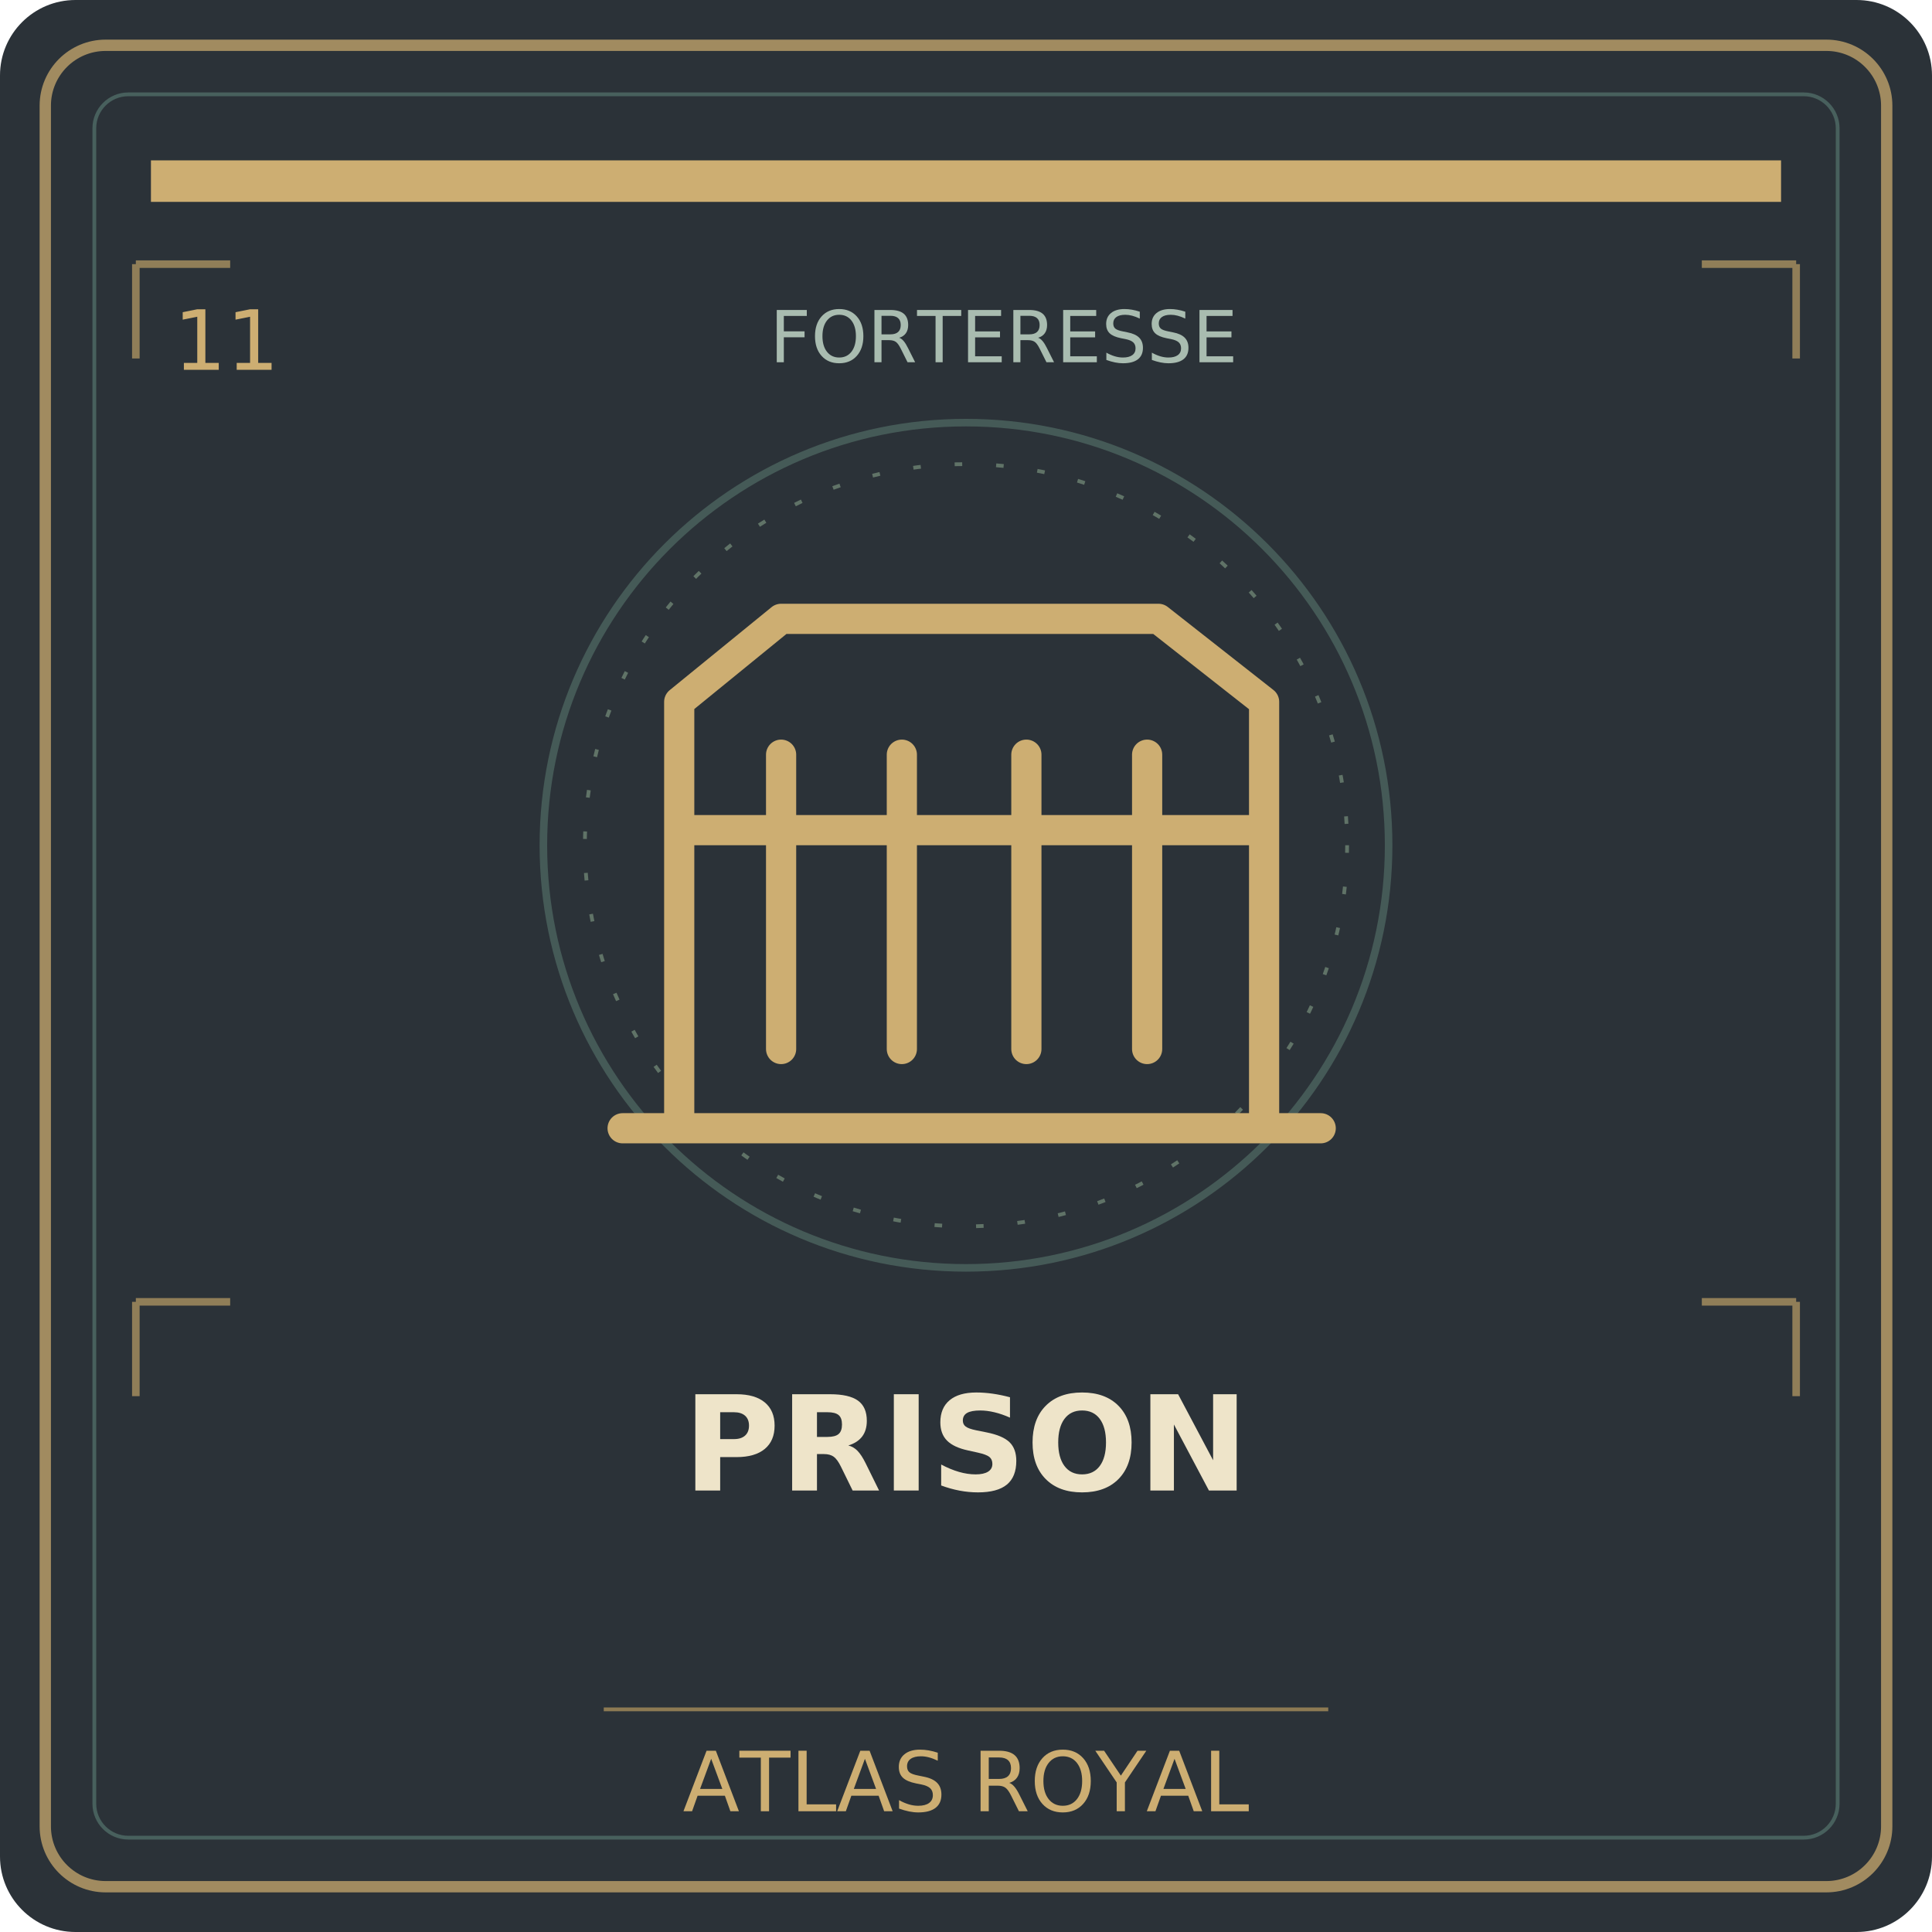
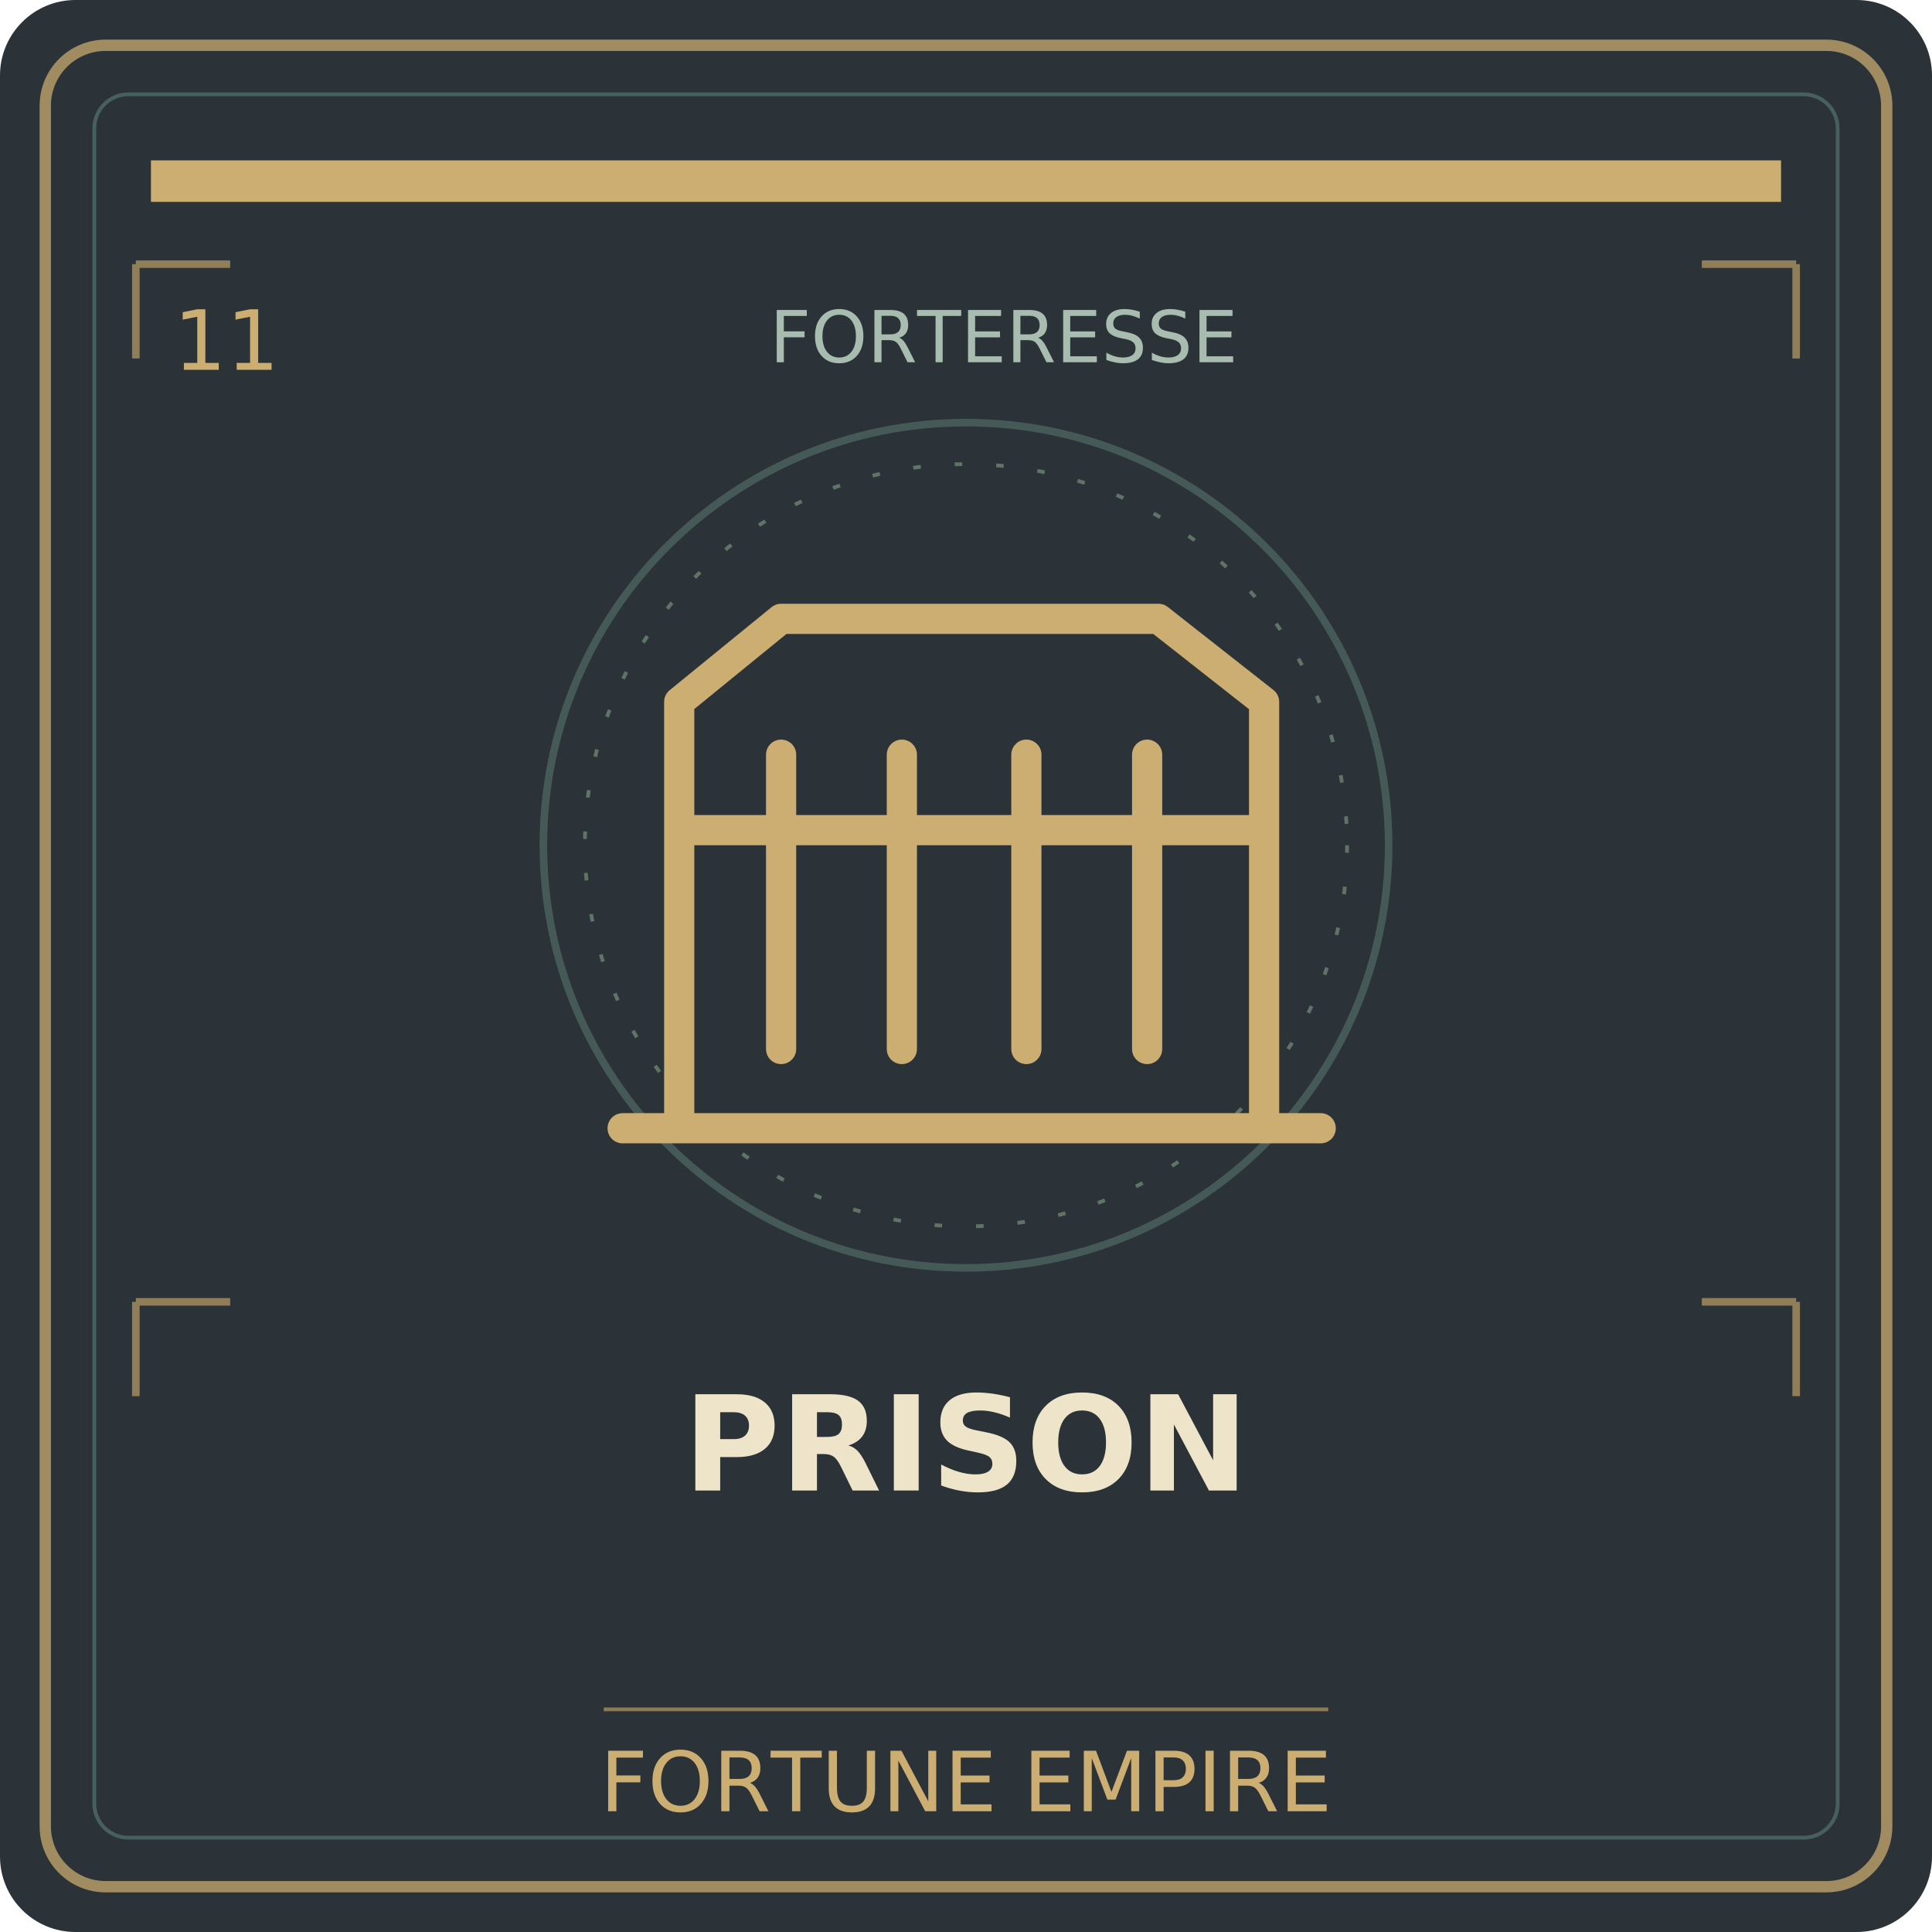
<svg xmlns="http://www.w3.org/2000/svg" width="768" height="768" viewBox="0 0 512 512" font-family="DejaVu Sans, sans-serif">
  <rect width="512" height="512" rx="20" fill="#2b3238" />
  <rect x="12" y="12" width="488" height="488" rx="16" fill="none" stroke="#a18b60" stroke-width="3" />
  <rect x="25" y="25" width="462" height="462" rx="9" fill="none" stroke="#48605d" />
  <path d="M40 48H472" stroke="#CDAE72" stroke-width="11" />
  <path d="M36 70h25m-25 0v25M476 70h-25m25 0v25" stroke="#907e58" stroke-width="2" fill="none" />
  <path d="M36 345h25m-25 0v25M476 345h-25m25 0v25" stroke="#907e58" stroke-width="2" fill="none" />
  <g fill="#CDAE72" aria-label="11" transform="translate(46.00293 98)">
    <path d="M254 170H584V1309L225 1237V1421L582 1493H784V170H1114V0H254Z" transform="translate(0 0) scale(0.01074219 -0.01074219)" />
    <path d="M254 170H584V1309L225 1237V1421L582 1493H784V170H1114V0H254Z" transform="translate(13.99707 0) scale(0.01074219 -0.01074219)" />
  </g>
  <g fill="#a9bcb0" aria-label="FORTERESSE" transform="translate(203.9856 96)">
    <path d="M201 1493H1059V1323H403V883H995V713H403V0H201Z" transform="translate(0 0) scale(0.009277344 -0.009277344)" />
    <path d="M807 1356Q587 1356 457.5 1192.0Q328 1028 328 745Q328 463 457.5 299.0Q587 135 807 135Q1027 135 1155.5 299.0Q1284 463 1284 745Q1284 1028 1155.5 1192.0Q1027 1356 807 1356ZM807 1520Q1121 1520 1309.0 1309.5Q1497 1099 1497 745Q1497 392 1309.0 181.5Q1121 -29 807 -29Q492 -29 303.5 181.0Q115 391 115 745Q115 1099 303.5 1309.5Q492 1520 807 1520Z" transform="translate(10.92871 0) scale(0.009277344 -0.009277344)" />
    <path d="M909 700Q974 678 1035.5 606.0Q1097 534 1159 408L1364 0H1147L956 383Q882 533 812.5 582.0Q743 631 623 631H403V0H201V1493H657Q913 1493 1039.0 1386.0Q1165 1279 1165 1063Q1165 922 1099.5 829.0Q1034 736 909 700ZM403 1327V797H657Q803 797 877.5 864.5Q952 932 952 1063Q952 1194 877.5 1260.5Q803 1327 657 1327Z" transform="translate(25.88379 0) scale(0.009277344 -0.009277344)" />
    <path d="M-6 1493H1257V1323H727V0H524V1323H-6Z" transform="translate(39.08545 0) scale(0.009277344 -0.009277344)" />
    <path d="M201 1493H1145V1323H403V881H1114V711H403V170H1163V0H201Z" transform="translate(50.69141 0) scale(0.009277344 -0.009277344)" />
    <path d="M909 700Q974 678 1035.5 606.0Q1097 534 1159 408L1364 0H1147L956 383Q882 533 812.5 582.0Q743 631 623 631H403V0H201V1493H657Q913 1493 1039.0 1386.0Q1165 1279 1165 1063Q1165 922 1099.5 829.0Q1034 736 909 700ZM403 1327V797H657Q803 797 877.5 864.5Q952 932 952 1063Q952 1194 877.5 1260.5Q803 1327 657 1327Z" transform="translate(62.69629 0) scale(0.009277344 -0.009277344)" />
    <path d="M201 1493H1145V1323H403V881H1114V711H403V170H1163V0H201Z" transform="translate(75.89795 0) scale(0.009277344 -0.009277344)" />
    <path d="M1096 1444V1247Q981 1302 879.0 1329.0Q777 1356 682 1356Q517 1356 427.5 1292.0Q338 1228 338 1110Q338 1011 397.5 960.5Q457 910 623 879L745 854Q971 811 1078.5 702.5Q1186 594 1186 412Q1186 195 1040.5 83.0Q895 -29 614 -29Q508 -29 388.5 -5.0Q269 19 141 66V274Q264 205 382.0 170.0Q500 135 614 135Q787 135 881.0 203.0Q975 271 975 397Q975 507 907.5 569.0Q840 631 686 662L563 686Q337 731 236.0 827.0Q135 923 135 1094Q135 1292 274.5 1406.0Q414 1520 659 1520Q764 1520 873.0 1501.0Q982 1482 1096 1444Z" transform="translate(87.90283 0) scale(0.009277344 -0.009277344)" />
    <path d="M1096 1444V1247Q981 1302 879.0 1329.0Q777 1356 682 1356Q517 1356 427.5 1292.0Q338 1228 338 1110Q338 1011 397.5 960.5Q457 910 623 879L745 854Q971 811 1078.5 702.5Q1186 594 1186 412Q1186 195 1040.5 83.0Q895 -29 614 -29Q508 -29 388.5 -5.0Q269 19 141 66V274Q264 205 382.0 170.0Q500 135 614 135Q787 135 881.0 203.0Q975 271 975 397Q975 507 907.5 569.0Q840 631 686 662L563 686Q337 731 236.0 827.0Q135 923 135 1094Q135 1292 274.5 1406.0Q414 1520 659 1520Q764 1520 873.0 1501.0Q982 1482 1096 1444Z" transform="translate(99.96338 0) scale(0.009277344 -0.009277344)" />
    <path d="M201 1493H1145V1323H403V881H1114V711H403V170H1163V0H201Z" transform="translate(112.0239 0) scale(0.009277344 -0.009277344)" />
  </g>
  <circle cx="256" cy="224" r="112" fill="none" stroke="#455a57" stroke-width="2" />
  <circle cx="256" cy="224" r="101" fill="none" stroke="#607367" stroke-width="1" stroke-dasharray="2 9" />
  <path d="M180 295V186L207 164H307L335 186V295 M165 299H350 M207 200V278 M239 200V278 M272 200V278 M304 200V278 M180 220H335" stroke="#CDAE72" stroke-width="8" stroke-linecap="round" stroke-linejoin="round" fill="none" />
  <g fill="#eee4c9" aria-label="PRISON" transform="translate(181.061 395)">
    <path d="M188 1493H827Q1112 1493 1264.5 1366.5Q1417 1240 1417 1006Q1417 771 1264.5 644.5Q1112 518 827 518H573V0H188ZM573 1214V797H786Q898 797 959.0 851.5Q1020 906 1020 1006Q1020 1106 959.0 1160.0Q898 1214 786 1214Z" transform="translate(0 0) scale(0.01708984 -0.01708984)" />
    <path d="M735 831Q856 831 908.5 876.0Q961 921 961 1024Q961 1126 908.5 1170.0Q856 1214 735 1214H573V831ZM573 565V0H188V1493H776Q1071 1493 1208.5 1394.0Q1346 1295 1346 1081Q1346 933 1274.5 838.0Q1203 743 1059 698Q1138 680 1200.5 616.5Q1263 553 1327 424L1536 0H1126L944 371Q889 483 832.5 524.0Q776 565 682 565Z" transform="translate(25.65186 0) scale(0.01708984 -0.01708984)" />
    <path d="M188 1493H573V0H188Z" transform="translate(52.60254 0) scale(0.01708984 -0.01708984)" />
    <path d="M1227 1446V1130Q1104 1185 987.0 1213.0Q870 1241 766 1241Q628 1241 562.0 1203.0Q496 1165 496 1085Q496 1025 540.5 991.5Q585 958 702 934L866 901Q1115 851 1220.0 749.0Q1325 647 1325 459Q1325 212 1178.5 91.5Q1032 -29 731 -29Q589 -29 446.0 -2.0Q303 25 160 78V403Q303 327 436.5 288.5Q570 250 694 250Q820 250 887.0 292.0Q954 334 954 412Q954 482 908.5 520.0Q863 558 727 588L578 621Q354 669 250.5 774.0Q147 879 147 1057Q147 1280 291.0 1400.0Q435 1520 705 1520Q828 1520 958.0 1501.5Q1088 1483 1227 1446Z" transform="translate(65.625 0) scale(0.01708984 -0.01708984)" />
    <path d="M870 1241Q694 1241 597.0 1111.0Q500 981 500 745Q500 510 597.0 380.0Q694 250 870 250Q1047 250 1144.0 380.0Q1241 510 1241 745Q1241 981 1144.0 1111.0Q1047 1241 870 1241ZM870 1520Q1230 1520 1434.0 1314.0Q1638 1108 1638 745Q1638 383 1434.0 177.0Q1230 -29 870 -29Q511 -29 306.5 177.0Q102 383 102 745Q102 1108 306.5 1314.0Q511 1520 870 1520Z" transform="translate(90.83252 0) scale(0.01708984 -0.01708984)" />
    <path d="M188 1493H618L1161 469V1493H1526V0H1096L553 1024V0H188Z" transform="translate(120.5859 0) scale(0.01708984 -0.01708984)" />
  </g>
  <path d="M160 453H352" stroke="#8d7a53" />
-   <g fill="#CDAE72" aria-label="ATLAS ROYAL" transform="translate(180.9497 480)">
-     <path d="M700 1294 426 551H975ZM586 1493H815L1384 0H1174L1038 383H365L229 0H16Z" transform="translate(0 0) scale(0.01074219 -0.01074219)" />
-     <path d="M-6 1493H1257V1323H727V0H524V1323H-6Z" transform="translate(15.0498 0) scale(0.01074219 -0.01074219)" />
-     <path d="M201 1493H403V170H1130V0H201Z" transform="translate(28.48828 0) scale(0.01074219 -0.01074219)" />
-     <path d="M700 1294 426 551H975ZM586 1493H815L1384 0H1174L1038 383H365L229 0H16Z" transform="translate(40.74512 0) scale(0.01074219 -0.01074219)" />
-     <path d="M1096 1444V1247Q981 1302 879.0 1329.0Q777 1356 682 1356Q517 1356 427.5 1292.0Q338 1228 338 1110Q338 1011 397.5 960.5Q457 910 623 879L745 854Q971 811 1078.5 702.5Q1186 594 1186 412Q1186 195 1040.5 83.0Q895 -29 614 -29Q508 -29 388.5 -5.0Q269 19 141 66V274Q264 205 382.0 170.0Q500 135 614 135Q787 135 881.0 203.0Q975 271 975 397Q975 507 907.5 569.0Q840 631 686 662L563 686Q337 731 236.0 827.0Q135 923 135 1094Q135 1292 274.5 1406.0Q414 1520 659 1520Q764 1520 873.0 1501.0Q982 1482 1096 1444Z" transform="translate(55.79492 0) scale(0.01074219 -0.01074219)" />
-     <path d="M909 700Q974 678 1035.5 606.0Q1097 534 1159 408L1364 0H1147L956 383Q882 533 812.5 582.0Q743 631 623 631H403V0H201V1493H657Q913 1493 1039.0 1386.0Q1165 1279 1165 1063Q1165 922 1099.5 829.0Q1034 736 909 700ZM403 1327V797H657Q803 797 877.5 864.5Q952 932 952 1063Q952 1194 877.5 1260.5Q803 1327 657 1327Z" transform="translate(76.75293 0) scale(0.01074219 -0.01074219)" />
-     <path d="M807 1356Q587 1356 457.5 1192.0Q328 1028 328 745Q328 463 457.5 299.0Q587 135 807 135Q1027 135 1155.5 299.0Q1284 463 1284 745Q1284 1028 1155.5 1192.0Q1027 1356 807 1356ZM807 1520Q1121 1520 1309.0 1309.5Q1497 1099 1497 745Q1497 392 1309.0 181.5Q1121 -29 807 -29Q492 -29 303.5 181.0Q115 391 115 745Q115 1099 303.5 1309.5Q492 1520 807 1520Z" transform="translate(92.03906 0) scale(0.01074219 -0.01074219)" />
-     <path d="M-4 1493H213L627 879L1038 1493H1255L727 711V0H524V711Z" transform="translate(109.3555 0) scale(0.01074219 -0.01074219)" />
-     <path d="M700 1294 426 551H975ZM586 1493H815L1384 0H1174L1038 383H365L229 0H16Z" transform="translate(122.7939 0) scale(0.01074219 -0.01074219)" />
-     <path d="M201 1493H403V170H1130V0H201Z" transform="translate(137.8438 0) scale(0.01074219 -0.01074219)" />
+   <g fill="#CDAE72" aria-label="FORTUNE EMPIRE" transform="translate(159.0142 480)">
+     <path d="M201 1493H1059V1323H403V883H995V713H403V0H201Z" transform="translate(0 0) scale(0.01074219 -0.01074219)" />
+     <path d="M807 1356Q587 1356 457.5 1192.0Q328 1028 328 745Q328 463 457.5 299.0Q587 135 807 135Q1027 135 1155.5 299.0Q1284 463 1284 745Q1284 1028 1155.5 1192.0Q1027 1356 807 1356ZM807 1520Q1121 1520 1309.0 1309.5Q1497 1099 1497 745Q1497 392 1309.0 181.5Q1121 -29 807 -29Q492 -29 303.5 181.0Q115 391 115 745Q115 1099 303.5 1309.5Q492 1520 807 1520Z" transform="translate(12.6543 0) scale(0.01074219 -0.01074219)" />
+     <path d="M909 700Q974 678 1035.5 606.0Q1097 534 1159 408L1364 0H1147L956 383Q882 533 812.5 582.0Q743 631 623 631H403V0H201V1493H657Q913 1493 1039.0 1386.0Q1165 1279 1165 1063Q1165 922 1099.5 829.0Q1034 736 909 700ZM403 1327V797H657Q803 797 877.5 864.5Q952 932 952 1063Q952 1194 877.5 1260.5Q803 1327 657 1327Z" transform="translate(29.9707 0) scale(0.01074219 -0.01074219)" />
+     <path d="M-6 1493H1257V1323H727V0H524V1323H-6Z" transform="translate(45.25684 0) scale(0.01074219 -0.01074219)" />
+     <path d="M178 1493H381V586Q381 346 468.0 240.5Q555 135 750 135Q944 135 1031.0 240.5Q1118 346 1118 586V1493H1321V561Q1321 269 1176.5 120.0Q1032 -29 750 -29Q467 -29 322.5 120.0Q178 269 178 561Z" transform="translate(58.69531 0) scale(0.01074219 -0.01074219)" />
+     <path d="M201 1493H473L1135 244V1493H1331V0H1059L397 1249V0H201Z" transform="translate(74.79785 0) scale(0.01074219 -0.01074219)" />
+     <path d="M201 1493H1145V1323H403V881H1114V711H403V170H1163V0H201Z" transform="translate(91.25488 0) scale(0.01074219 -0.01074219)" />
+     <path d="M201 1493H1145V1323H403V881H1114V711H403V170H1163V0H201Z" transform="translate(112.1484 0) scale(0.01074219 -0.01074219)" />
+     <path d="M201 1493H502L883 477L1266 1493H1567V0H1370V1311L985 287H782L397 1311V0H201Z" transform="translate(126.0488 0) scale(0.01074219 -0.01074219)" />
+     <path d="M403 1327V766H657Q798 766 875.0 839.0Q952 912 952 1047Q952 1181 875.0 1254.0Q798 1327 657 1327ZM201 1493H657Q908 1493 1036.5 1379.5Q1165 1266 1165 1047Q1165 826 1036.5 713.0Q908 600 657 600H403V0H201Z" transform="translate(145.0303 0) scale(0.01074219 -0.01074219)" />
+     <path d="M201 1493H403V0H201Z" transform="translate(158.2969 0) scale(0.01074219 -0.01074219)" />
+     <path d="M909 700Q974 678 1035.5 606.0Q1097 534 1159 408L1364 0H1147L956 383Q882 533 812.5 582.0Q743 631 623 631H403V0H201V1493H657Q913 1493 1039.0 1386.0Q1165 1279 1165 1063Q1165 922 1099.5 829.0Q1034 736 909 700ZM403 1327V797H657Q803 797 877.5 864.5Q952 932 952 1063Q952 1194 877.5 1260.5Q803 1327 657 1327Z" transform="translate(164.7852 0) scale(0.01074219 -0.01074219)" />
+     <path d="M201 1493H1145V1323H403V881H1114V711H403V170H1163V0H201Z" transform="translate(180.0713 0) scale(0.01074219 -0.01074219)" />
  </g>
</svg>
